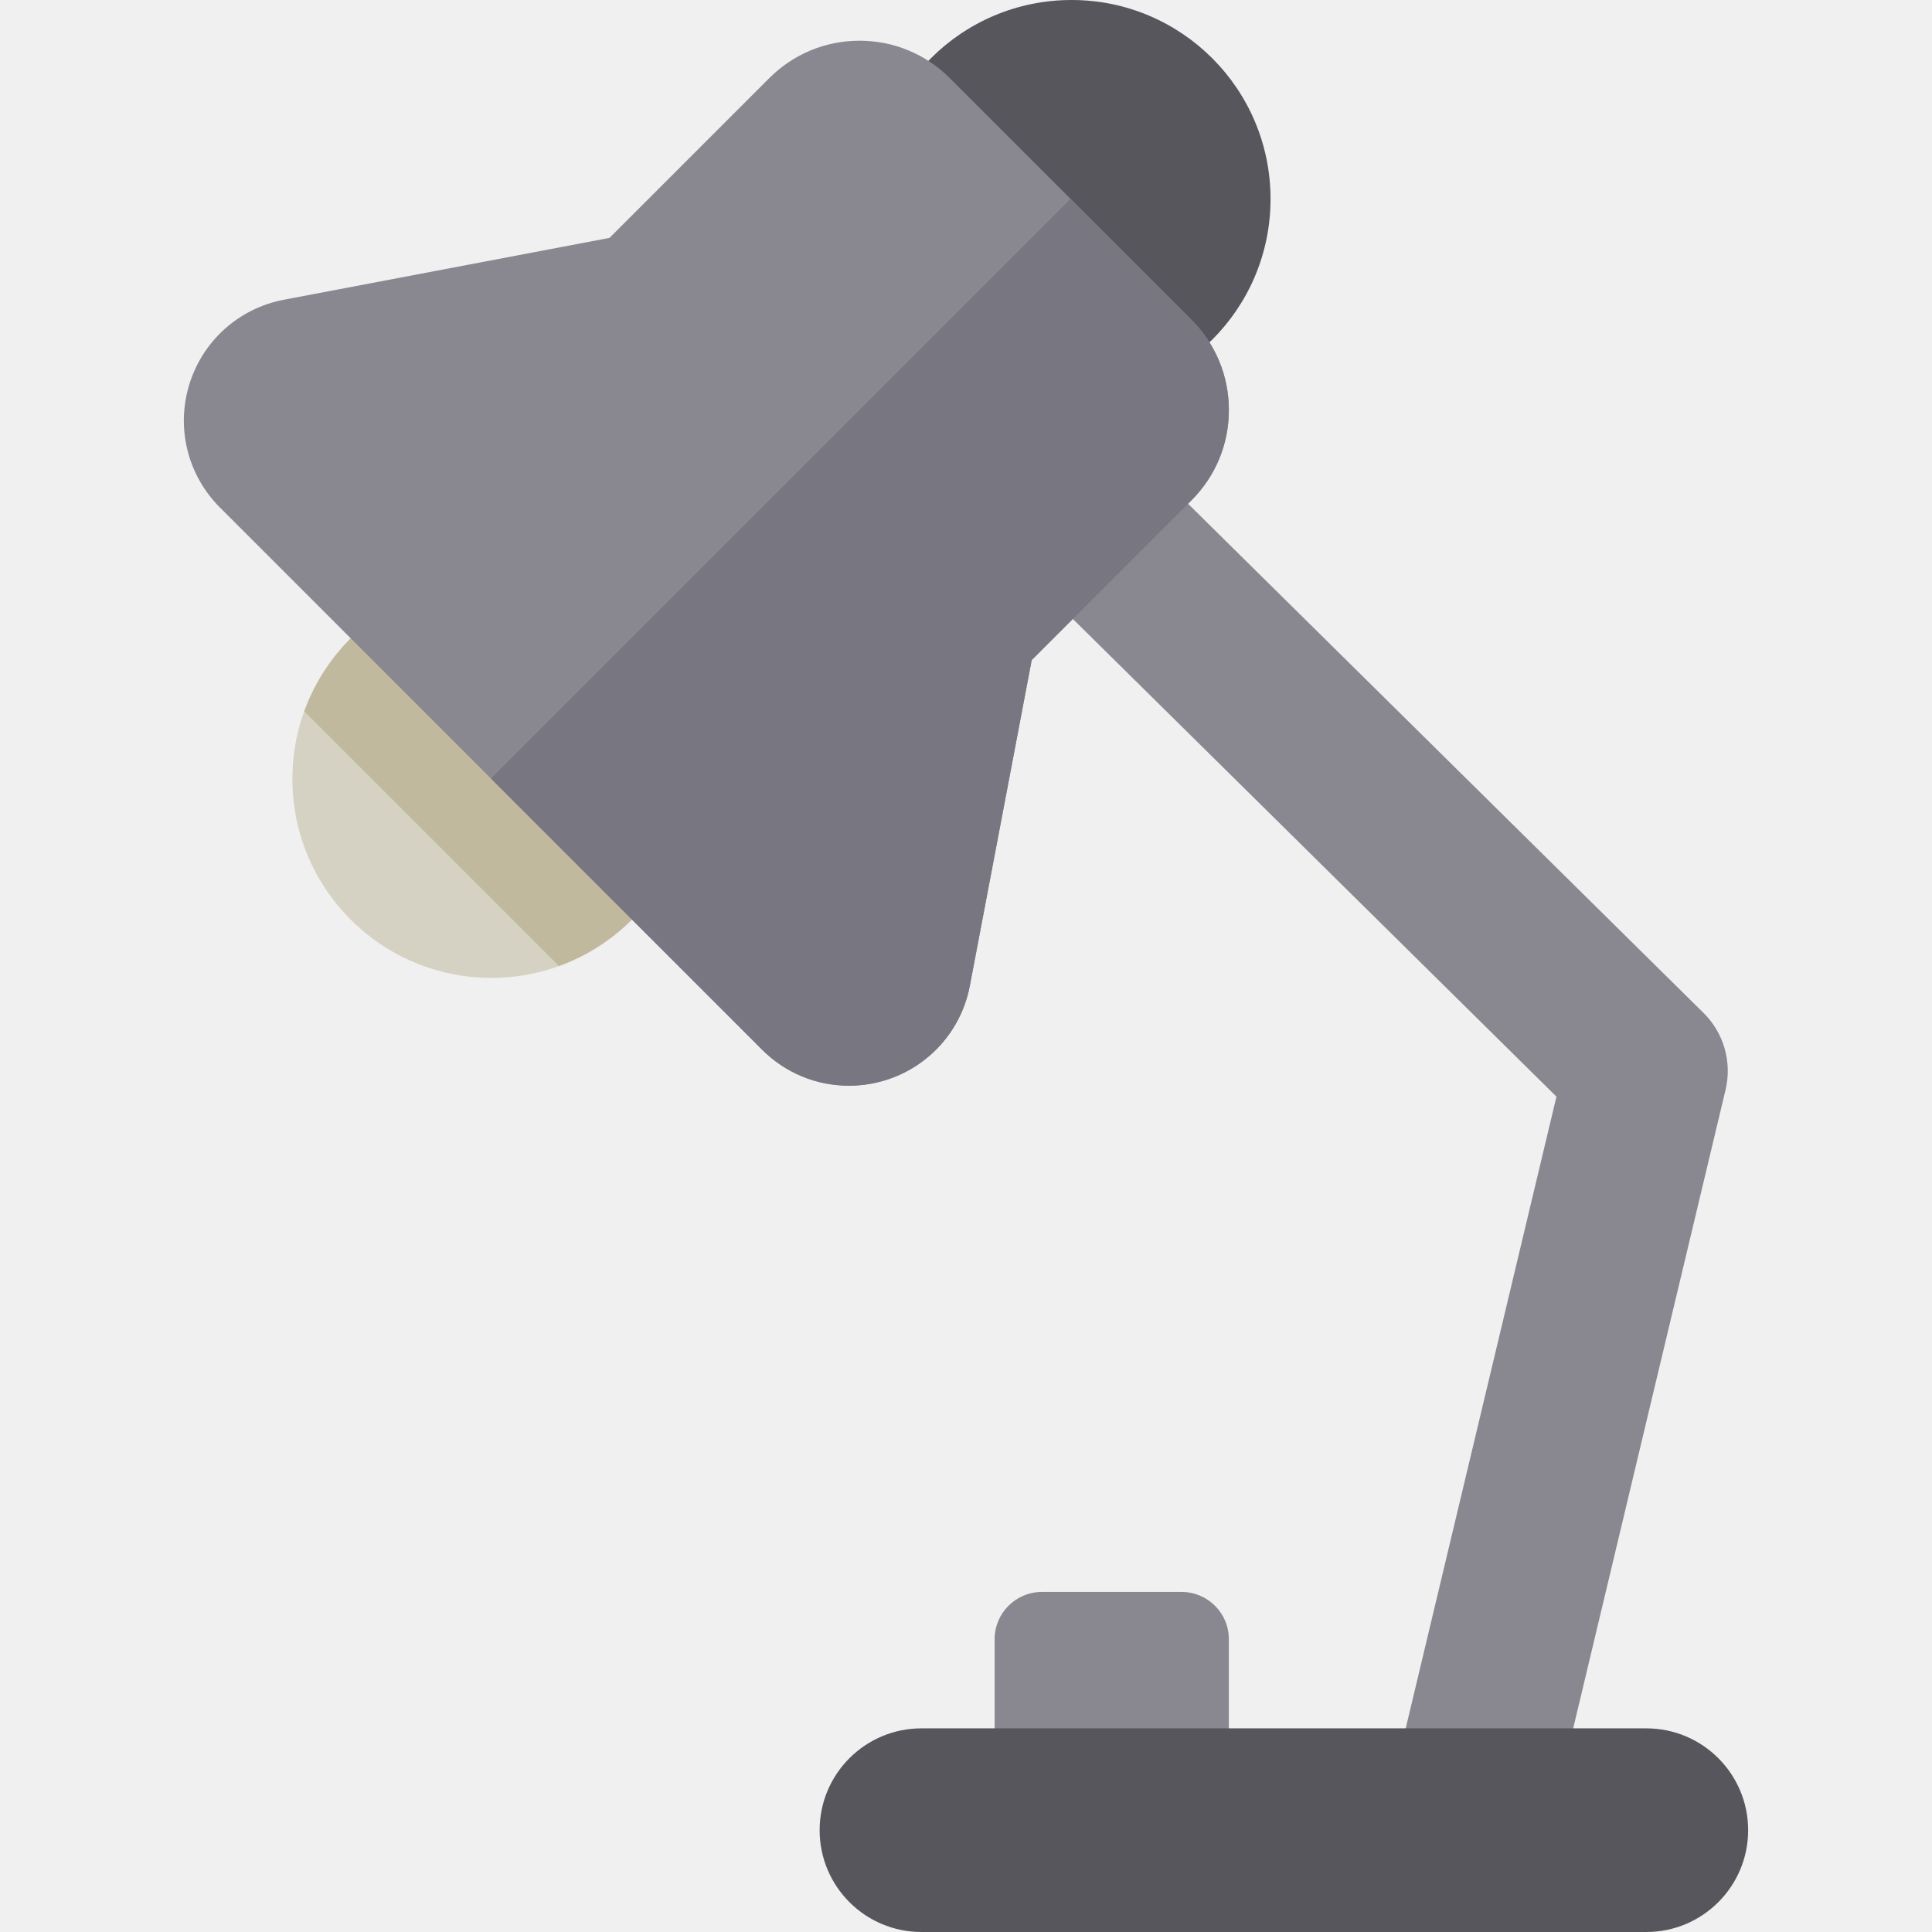
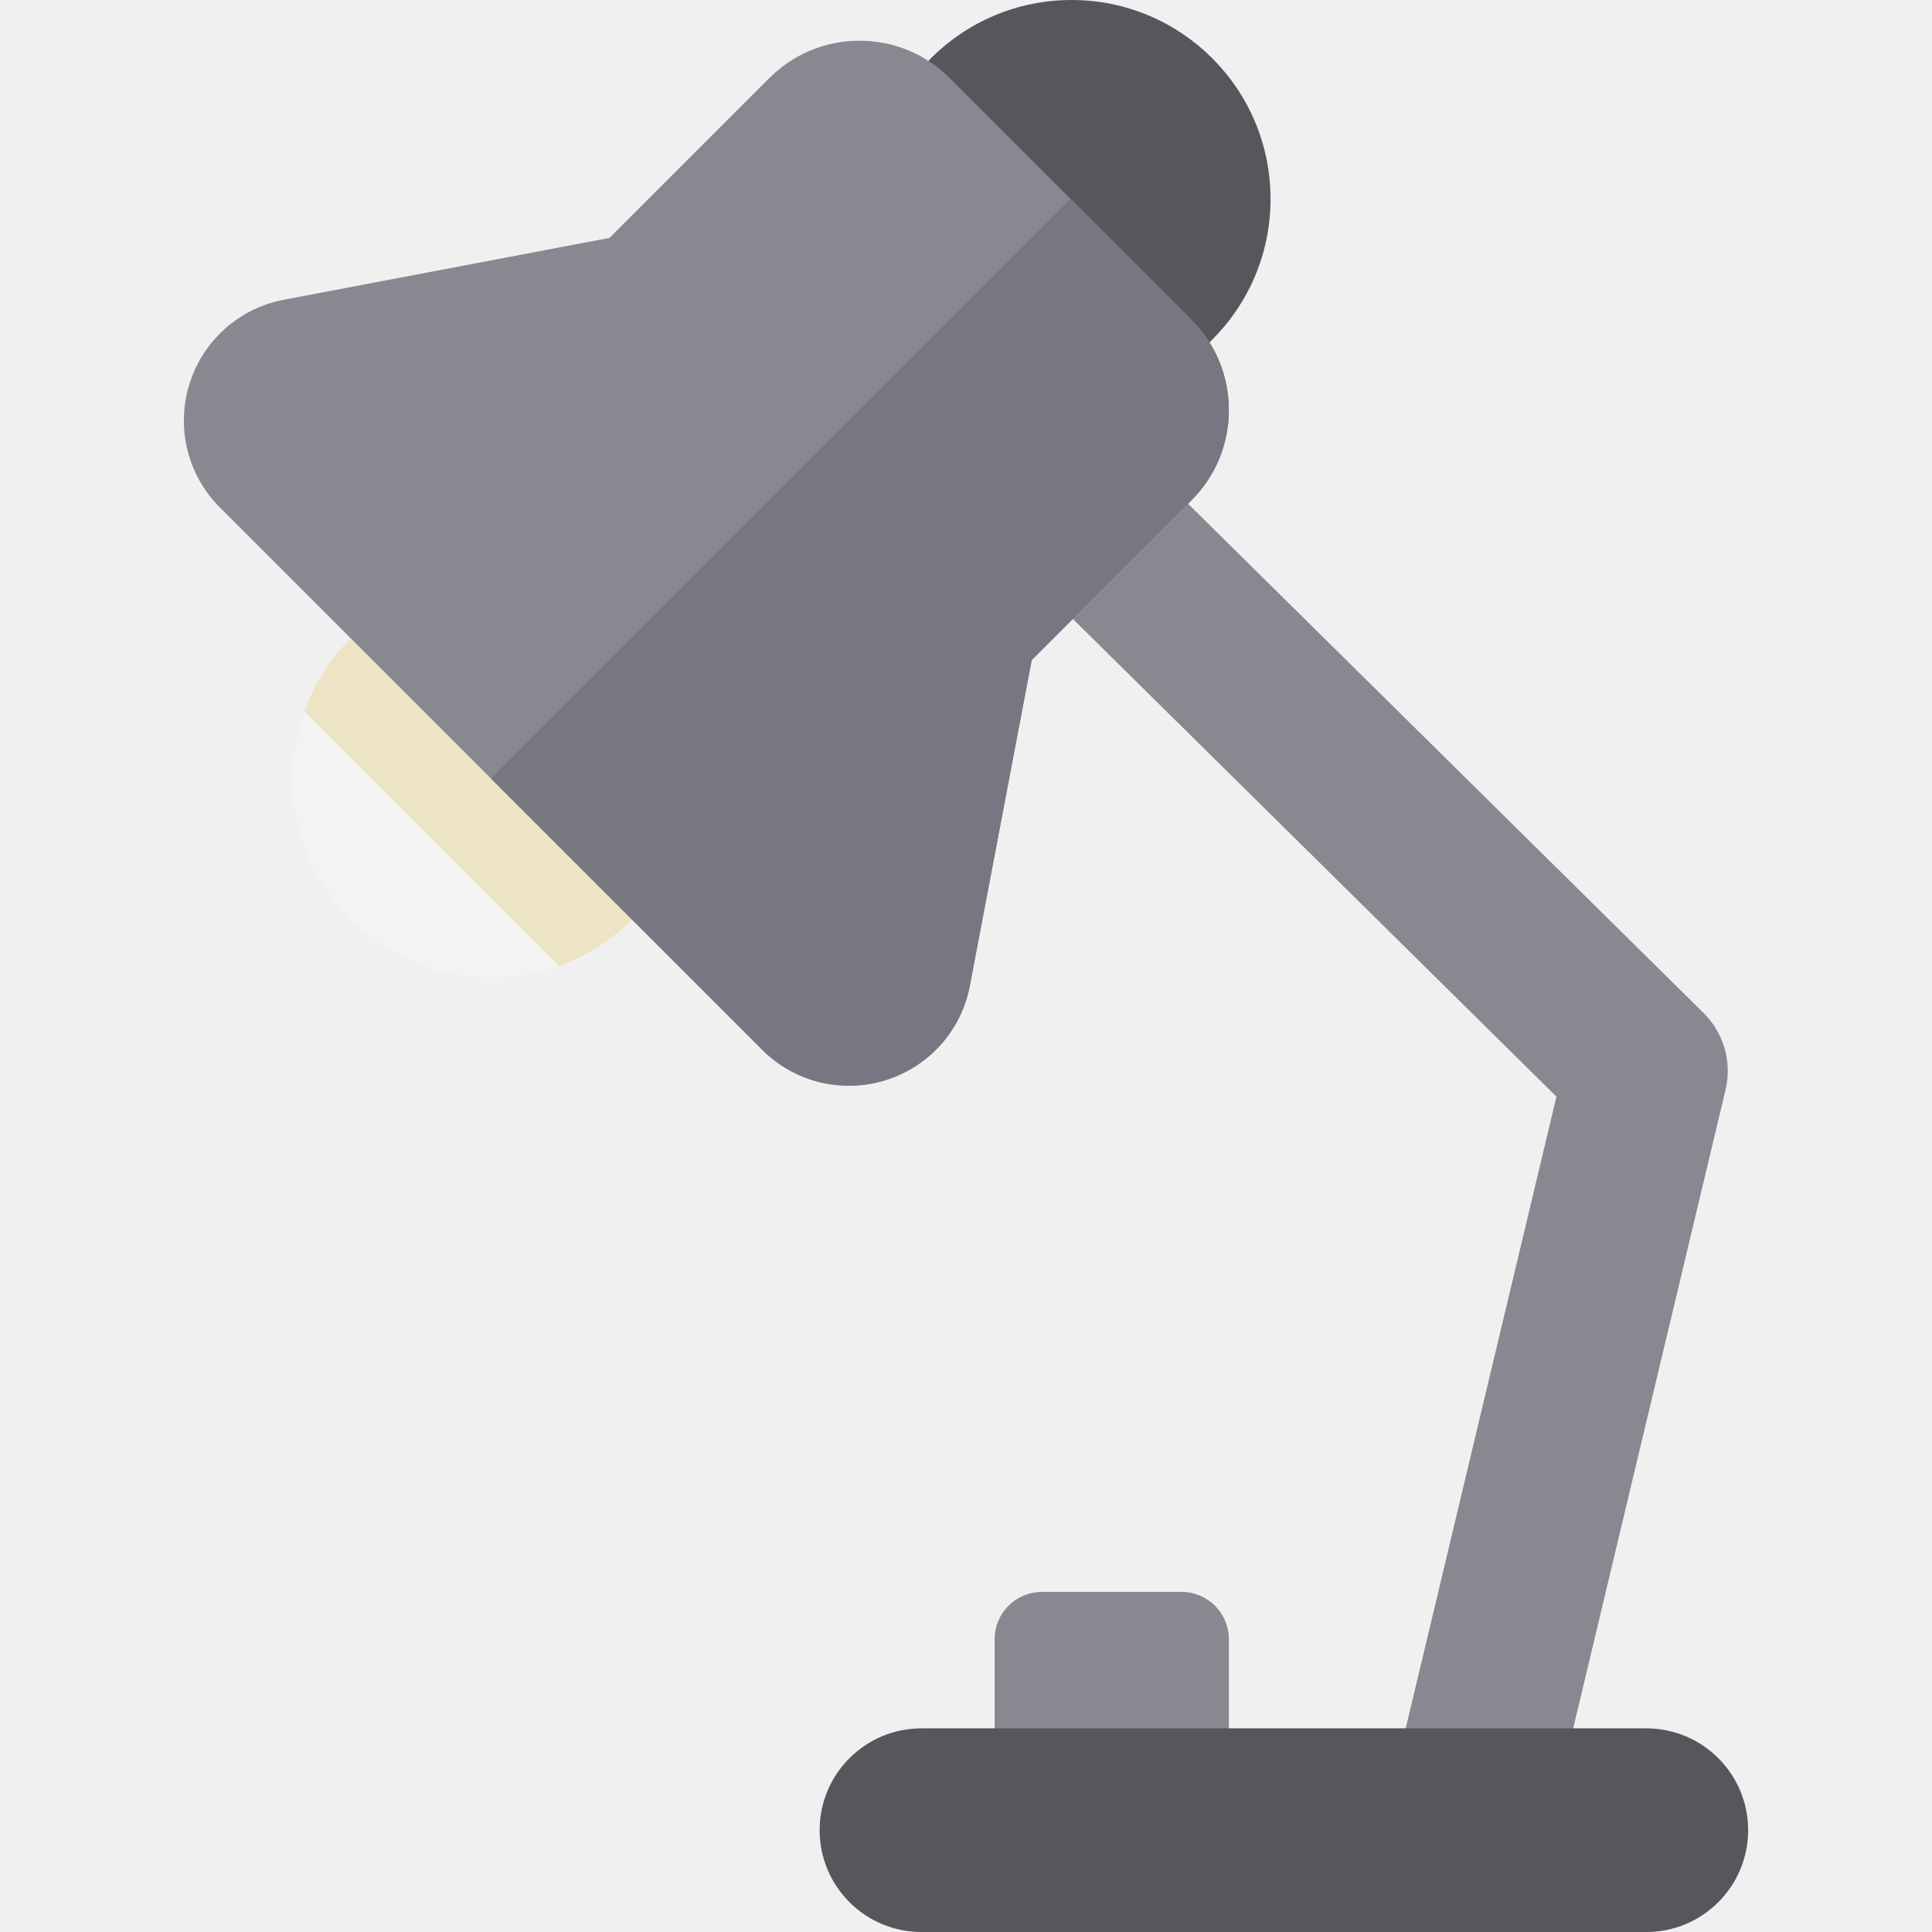
<svg xmlns="http://www.w3.org/2000/svg" version="1.1" id="Layer_1" x="0px" y="0px" viewBox="0 0 474.363 474.363" style="enable-background:new 0 0 474.363 474.363;" xml:space="preserve">
  <defs id="defs92" />
  <g id="XMLID_986_">
    <path id="XMLID_883_" style="fill:#898890;" d="M301.721,436.861h-57.51V402.47c0-6.408,5.194-11.602,11.602-11.602h34.305   c6.408,0,11.602,5.195,11.602,11.602v34.391H301.721z" />
-     <circle id="XMLID_882_" style="fill:#665300;fill-opacity:0.19" cx="120.64" cy="191.25" r="48.85" />
-     <path id="XMLID_952_" style="fill:#665200;fill-opacity:0.19" d="M137.239,237.203c18.807-6.795,32.251-24.802,32.251-45.952   c0-26.979-21.871-48.85-48.85-48.85c-21.151,0-39.157,13.444-45.952,32.251C95.538,195.502,116.389,216.352,137.239,237.203z" />
+     <circle id="XMLID_882_" style="fill:#ffffff;fill-opacity:0.19" cx="120.64" cy="191.25" r="48.85" />
+     <path id="XMLID_952_" style="fill:#cda400;fill-opacity:0.19" d="M137.239,237.203c18.807-6.795,32.251-24.802,32.251-45.952   c0-26.979-21.871-48.85-48.85-48.85c-21.151,0-39.157,13.444-45.952,32.251C95.538,195.502,116.389,216.352,137.239,237.203z" />
    <circle id="XMLID_884_" style="fill:#57565C;" cx="263.105" cy="48.85" r="48.85" />
    <g id="XMLID_230_">
      <path id="XMLID_231_" style="fill:#898890;" d="M379.191,454.005l-38.907-9.284l41.87-175.463L252.686,141.371l28.11-28.457    l137.48,135.801c4.975,4.914,7.021,12.07,5.398,18.871L379.191,454.005z" />
    </g>
    <g id="XMLID_232_">
      <path id="XMLID_233_" style="fill:#57565C;" d="M404.221,474.363H226.244c-13.807,0-25-11.193-25-25s11.193-25,25-25h177.977    c13.807,0,25,11.193,25,25S418.028,474.363,404.221,474.363z" />
    </g>
    <path id="XMLID_1916_" style="fill:#898890;" d="M292.544,78.524l-59.349-59.348c-5.917-5.918-13.786-9.177-22.154-9.177   c-8.369,0-16.237,3.259-22.155,9.177l-39.231,39.231L69.707,73.592c-11.02,2.094-19.917,10.054-23.219,20.773   c-3.302,10.72-0.426,22.306,7.505,30.238l133.123,133.123c5.703,5.703,13.285,8.843,21.351,8.844h0.001   c3.014,0,6.004-0.451,8.887-1.338c10.721-3.302,18.681-12.2,20.774-23.22l15.185-79.948l39.231-39.23   c5.918-5.918,9.177-13.786,9.177-22.155C301.721,92.31,298.462,84.441,292.544,78.524z" />
    <path id="XMLID_1915_" style="fill:#787680;" d="M238.127,242.012l15.185-79.948l39.231-39.231   c5.918-5.917,9.177-13.786,9.177-22.155s-3.259-16.237-9.177-22.155L262.87,48.85L120.555,191.165l66.562,66.562   c5.703,5.703,13.285,8.843,21.351,8.844l0,0c3.014,0,6.004-0.451,8.887-1.338C228.075,261.93,236.035,253.032,238.127,242.012z" />
  </g>
  <g id="g59">
</g>
  <g id="g61">
</g>
  <g id="g63">
</g>
  <g id="g65">
</g>
  <g id="g67">
</g>
  <g id="g69">
</g>
  <g id="g71">
</g>
  <g id="g73">
</g>
  <g id="g75">
</g>
  <g id="g77">
</g>
  <g id="g79">
</g>
  <g id="g81">
</g>
  <g id="g83">
</g>
  <g id="g85">
</g>
  <g id="g87">
</g>
</svg>
